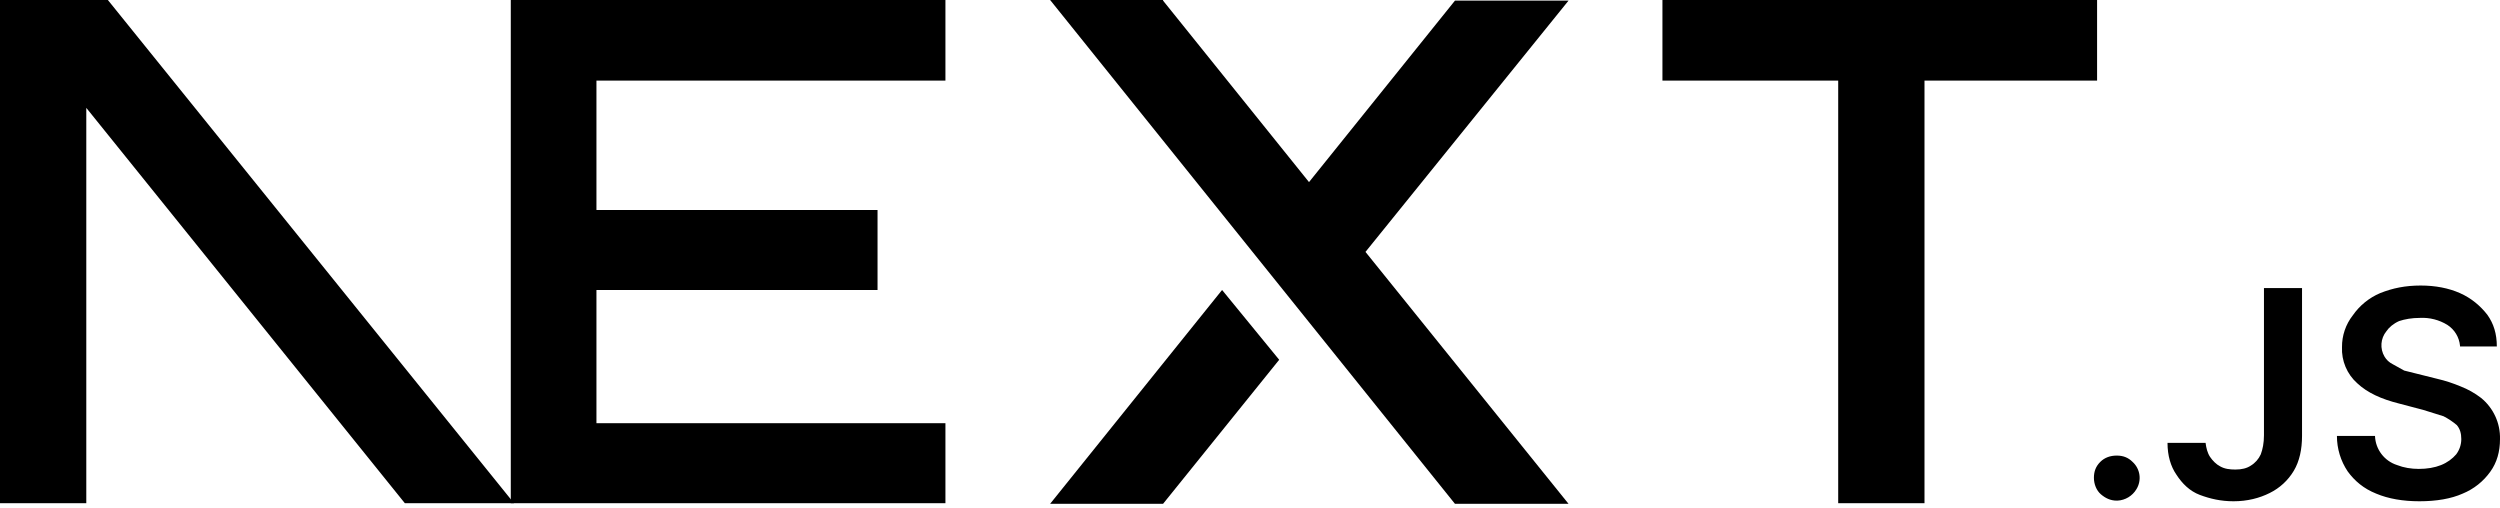
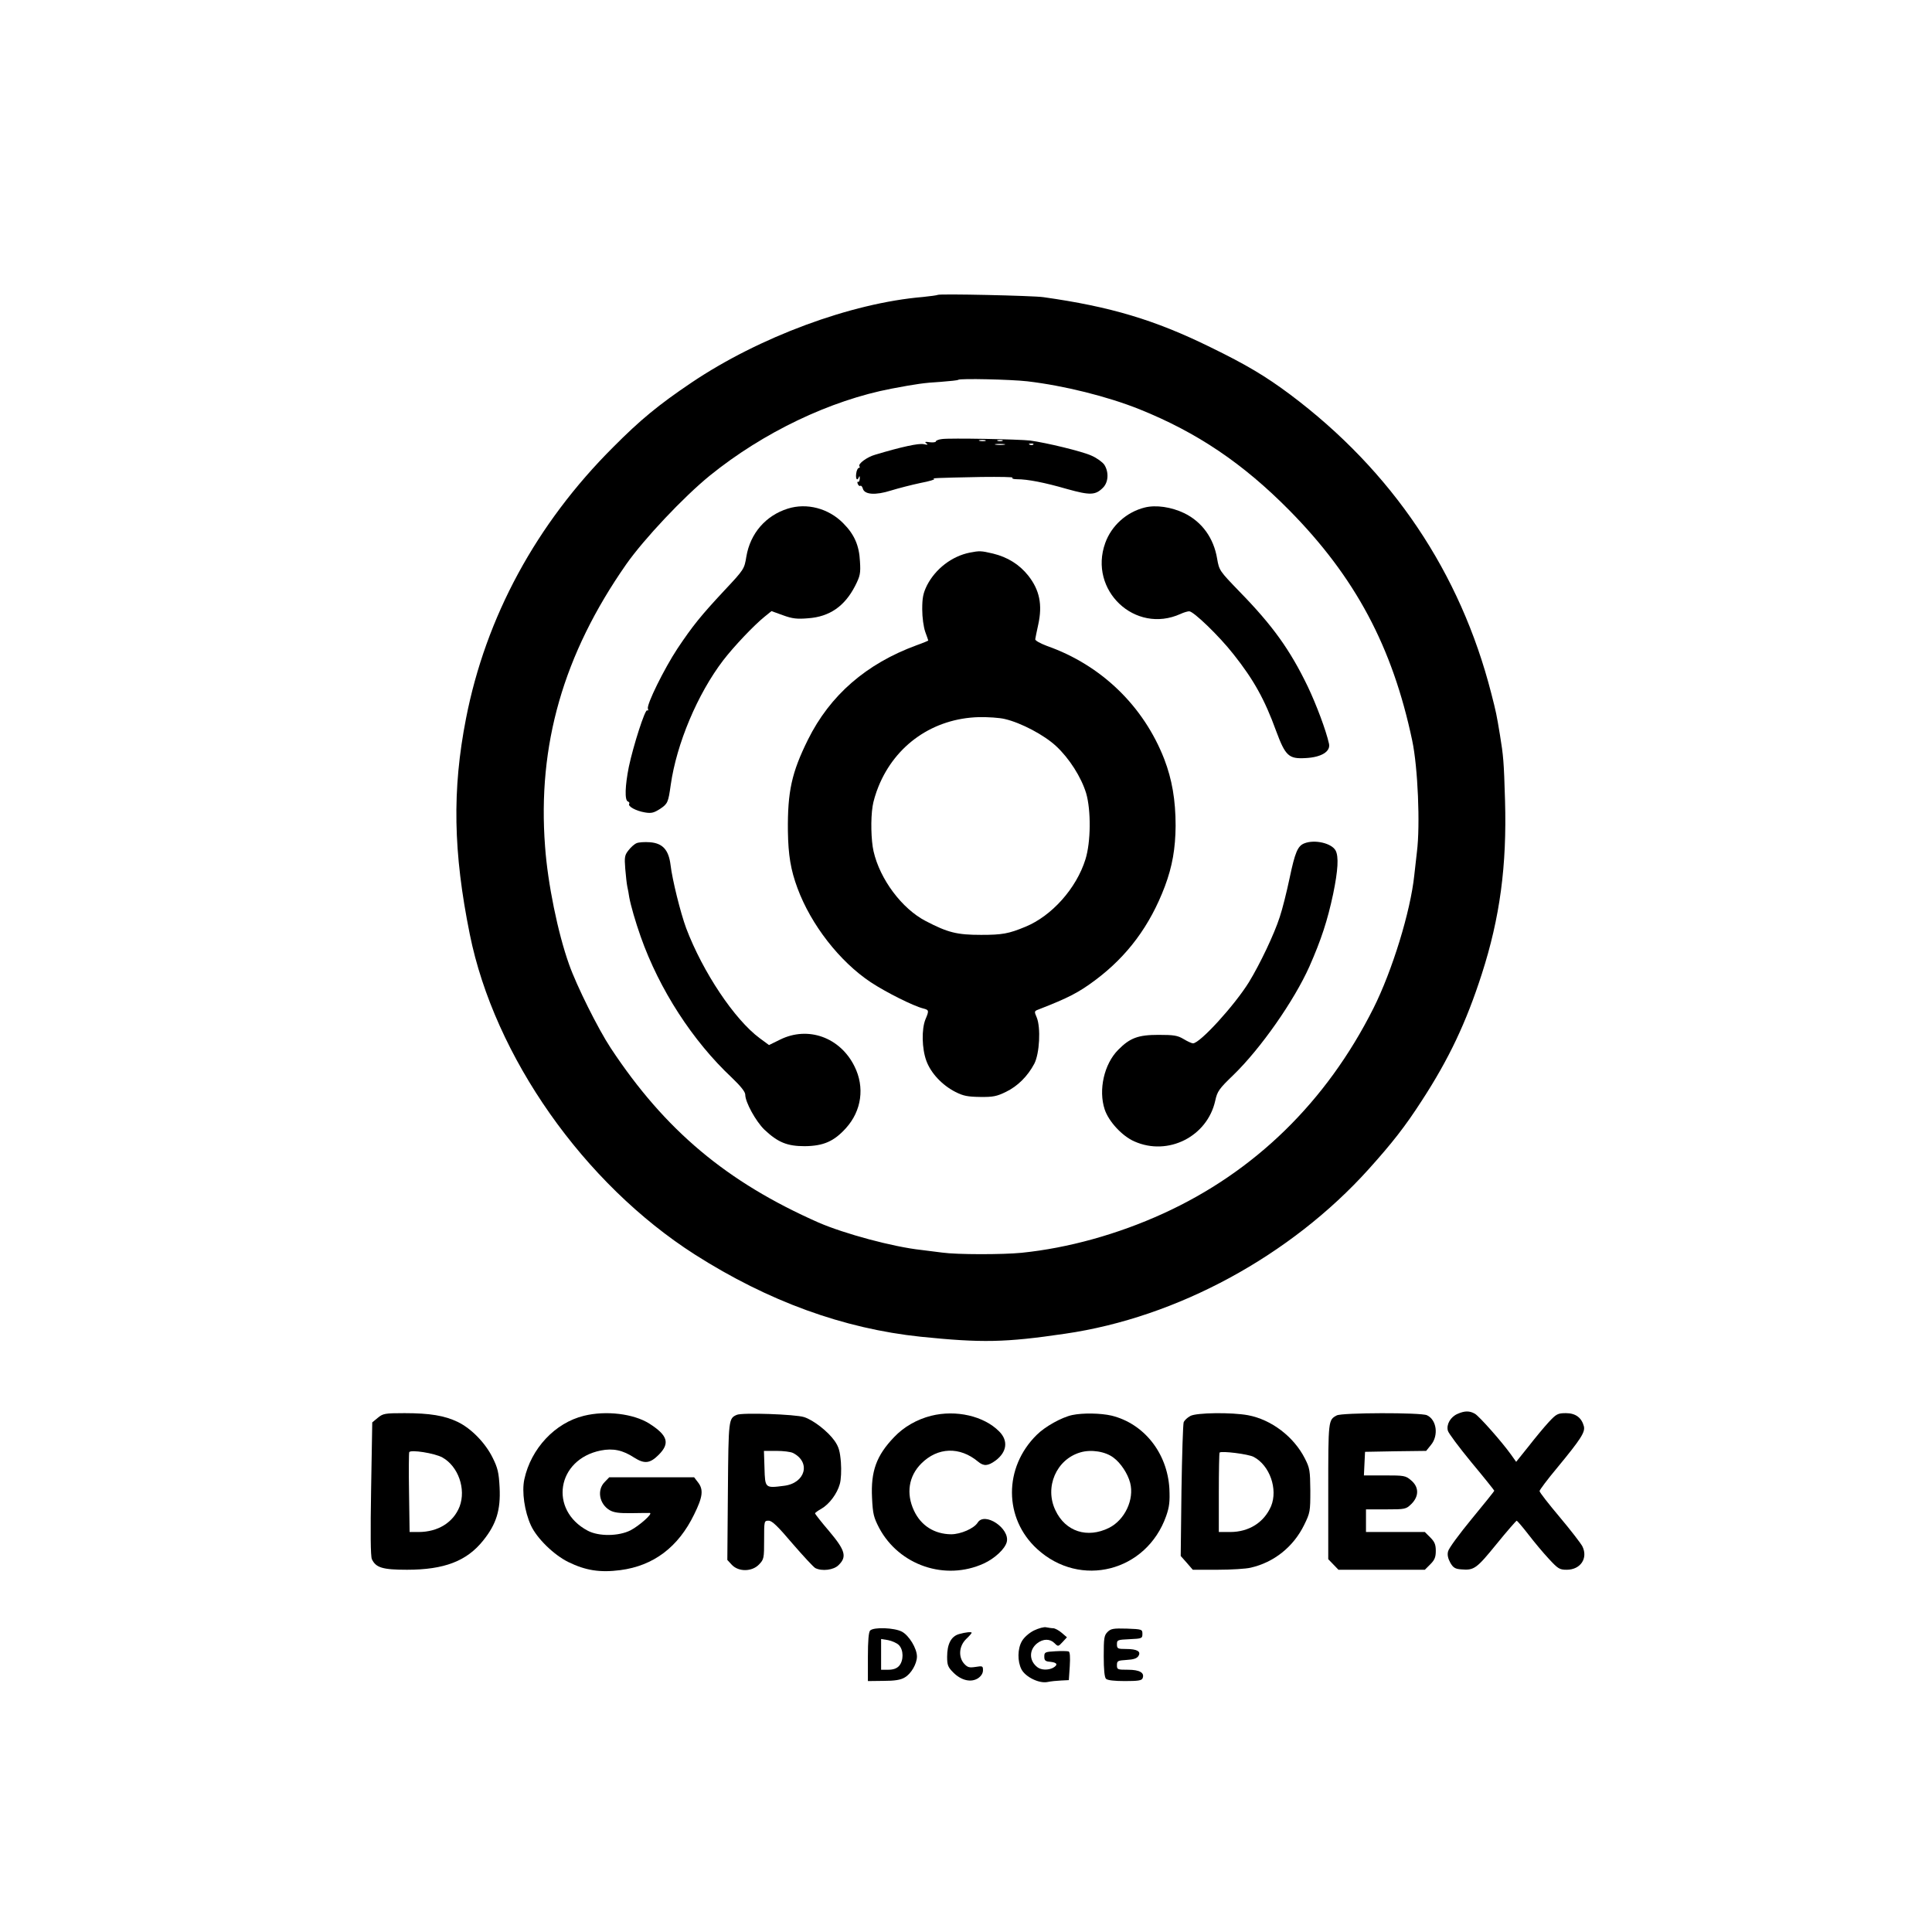
- <svg xmlns="http://www.w3.org/2000/svg" fill="none" viewBox="0 0 394 80">
-   <path fill="#000" d="M262 0h68.5v12.7h-27.2v66.6h-13.6V12.7H262V0ZM149 0v12.7H94v20.4h44.3v12.6H94v21h55v12.6H80.5V0h68.7zm34.3 0h-17.8l63.8 79.4h17.9l-32-39.7 32-39.6h-17.9l-23 28.6-23-28.6zm18.3 56.7-9-11-27.1 33.7h17.8l18.3-22.7z" />
-   <path fill="#000" d="M81 79.3 17 0H0v79.3h13.6V17l50.2 62.3H81Zm252.6-.4c-1 0-1.8-.4-2.5-1s-1.1-1.6-1.1-2.6.3-1.8 1-2.5 1.6-1 2.6-1 1.8.3 2.5 1a3.4 3.4 0 0 1 .6 4.3 3.7 3.7 0 0 1-3 1.8zm23.2-33.5h6v23.3c0 2.1-.4 4-1.3 5.5a9.1 9.1 0 0 1-3.8 3.5c-1.6.8-3.5 1.3-5.7 1.3-2 0-3.7-.4-5.3-1s-2.8-1.8-3.7-3.2c-.9-1.3-1.4-3-1.4-5h6c.1.8.3 1.6.7 2.2s1 1.2 1.6 1.5c.7.4 1.5.5 2.4.5 1 0 1.8-.2 2.4-.6a4 4 0 0 0 1.6-1.8c.3-.8.5-1.8.5-3V45.5zm30.9 9.1a4.4 4.4 0 0 0-2-3.3 7.5 7.5 0 0 0-4.3-1.1c-1.3 0-2.4.2-3.3.5-.9.4-1.6 1-2 1.6a3.5 3.5 0 0 0-.3 4c.3.5.7.9 1.3 1.2l1.8 1 2 .5 3.2.8c1.3.3 2.5.7 3.7 1.2a13 13 0 0 1 3.2 1.8 8.1 8.1 0 0 1 3 6.5c0 2-.5 3.7-1.5 5.1a10 10 0 0 1-4.4 3.5c-1.8.8-4.1 1.2-6.8 1.2-2.6 0-4.9-.4-6.8-1.2-2-.8-3.4-2-4.5-3.5a10 10 0 0 1-1.7-5.6h6a5 5 0 0 0 3.5 4.6c1 .4 2.2.6 3.4.6 1.3 0 2.5-.2 3.5-.6 1-.4 1.8-1 2.4-1.7a4 4 0 0 0 .8-2.4c0-.9-.2-1.6-.7-2.2a11 11 0 0 0-2.1-1.4l-3.2-1-3.8-1c-2.8-.7-5-1.7-6.6-3.2a7.2 7.2 0 0 1-2.4-5.7 8 8 0 0 1 1.7-5 10 10 0 0 1 4.3-3.5c2-.8 4-1.2 6.4-1.2 2.3 0 4.4.4 6.2 1.2 1.8.8 3.2 2 4.3 3.4 1 1.4 1.5 3 1.5 5h-5.8z" />
+ <svg xmlns="http://www.w3.org/2000/svg" version="1.0" width="1024pt" height="1024pt" viewBox="0 0 1024 1024" preserveAspectRatio="xMidYMid meet">
+   <g transform="translate(0,1024) scale(0.1,-0.1)" fill="#000000" stroke="none">
+     <path d="M4970 8677 c-3 -2 -38 -7 -78 -11 -382 -32 -869 -213 -1227 -454 -175 -118 -271 -197 -415 -342 -408 -407 -675 -900 -780 -1438 -74 -378 -68 -709 20 -1144 131 -649 605 -1322 1194 -1698 388 -247 786 -392 1196 -435 324 -33 446 -31 765 16 594 86 1196 413 1610 873 124 138 193 226 280 361 144 221 236 415 319 673 96 298 133 574 123 918 -6 210 -9 239 -27 349 -18 109 -20 119 -46 220 -164 641 -525 1178 -1066 1584 -130 97 -232 158 -423 251 -295 145 -530 215 -885 265 -55 8 -553 19 -560 12z m475 -458 c195 -23 424 -80 594 -148 306 -123 549 -287 795 -536 349 -354 546 -722 651 -1220 30 -141 43 -448 25 -590 -4 -38 -11 -94 -14 -124 -20 -192 -117 -507 -217 -706 -249 -495 -629 -866 -1114 -1087 -241 -110 -504 -183 -750 -208 -101 -10 -343 -10 -421 1 -32 4 -82 10 -111 14 -149 16 -408 86 -544 145 -487 215 -814 489 -1102 925 -66 100 -181 330 -221 444 -59 165 -113 428 -127 624 -41 538 97 1019 430 1496 94 134 304 357 443 470 284 230 639 399 963 461 132 25 174 31 260 36 50 4 92 8 94 11 9 8 278 2 366 -8z" />
+     <path d="M4993 7913 c-18 -2 -33 -8 -33 -13 0 -4 -15 -6 -32 -4 -25 4 -29 2 -18 -6 11 -7 7 -9 -15 -4 -27 5 -116 -14 -256 -56 -43 -12 -92 -48 -84 -61 4 -5 2 -9 -3 -9 -5 0 -12 -13 -14 -30 -4 -30 6 -42 15 -17 3 6 4 2 4 -10 -1 -12 -5 -19 -9 -17 -4 3 -5 -2 -2 -10 3 -9 10 -14 14 -11 4 3 10 -4 13 -14 8 -33 67 -37 149 -11 39 12 109 30 156 40 48 9 80 19 73 21 -14 5 0 6 251 11 97 1 171 0 165 -4 -7 -4 4 -8 24 -8 55 0 144 -17 265 -52 122 -34 150 -33 190 7 29 29 32 83 7 122 -10 14 -40 36 -68 48 -50 23 -242 69 -325 80 -59 7 -425 14 -467 8z m230 -10 c-7 -2 -21 -2 -30 0 -10 3 -4 5 12 5 17 0 24 -2 18 -5z m90 0 c-7 -2 -19 -2 -25 0 -7 3 -2 5 12 5 14 0 19 -2 13 -5z m10 -20 c-13 -2 -33 -2 -45 0 -13 2 -3 4 22 4 25 0 35 -2 23 -4z m154 1 c-3 -3 -12 -4 -19 -1 -8 3 -5 6 6 6 11 1 17 -2 13 -5z" />
+     <path d="M4175 7544 c-117 -37 -198 -131 -219 -253 -11 -67 -11 -68 -118 -182 -123 -132 -166 -185 -247 -306 -70 -106 -165 -298 -157 -319 3 -8 2 -12 -4 -9 -11 7 -73 -186 -97 -299 -20 -100 -23 -178 -5 -184 6 -2 10 -8 7 -12 -9 -14 36 -38 83 -46 35 -6 48 -2 81 19 40 27 43 34 56 127 31 218 142 482 278 660 56 73 163 186 219 231 l37 30 61 -22 c49 -18 74 -21 133 -16 114 8 194 64 249 171 27 53 30 67 26 130 -4 85 -30 144 -89 203 -78 79 -193 109 -294 77z" />
+     <path d="M6067 7550 c-96 -24 -176 -96 -209 -188 -90 -250 158 -485 399 -376 17 8 38 14 46 14 23 0 159 -131 235 -228 107 -135 165 -239 226 -407 49 -132 67 -148 155 -143 85 4 134 35 125 76 -16 72 -67 207 -112 302 -94 195 -186 324 -363 505 -105 109 -107 111 -118 174 -18 109 -80 195 -174 241 -69 33 -150 45 -210 30z" />
+     <path d="M5140 7311 c-95 -19 -182 -86 -227 -174 -20 -41 -25 -65 -25 -126 0 -44 7 -94 16 -120 9 -24 16 -45 16 -46 0 -1 -28 -13 -62 -25 -267 -98 -459 -265 -576 -501 -86 -174 -108 -274 -106 -483 2 -130 15 -207 51 -304 72 -194 223 -388 388 -498 82 -54 226 -126 278 -139 31 -8 32 -11 12 -58 -21 -52 -19 -155 5 -220 24 -65 83 -128 153 -164 43 -22 66 -26 132 -27 68 -1 88 3 137 27 62 30 115 83 150 149 28 54 35 191 13 245 -14 32 -13 34 8 42 162 63 215 91 302 156 170 127 290 288 369 497 40 107 56 201 57 321 0 137 -19 246 -60 353 -109 281 -334 499 -621 600 -37 14 -64 29 -63 36 1 7 8 42 16 78 23 105 7 183 -53 259 -47 59 -109 98 -187 117 -64 15 -71 15 -123 5z m186 -882 c86 -20 209 -85 272 -144 69 -64 133 -164 159 -250 26 -90 25 -258 -4 -350 -48 -154 -179 -300 -318 -357 -89 -37 -123 -43 -235 -43 -128 0 -176 12 -293 73 -126 65 -243 221 -277 370 -13 57 -16 170 -5 239 3 23 17 70 31 104 90 222 291 361 531 368 49 1 111 -3 139 -10z" />
+     <path d="M3374 5771 c-12 -5 -31 -22 -43 -38 -20 -25 -22 -36 -17 -98 3 -38 8 -81 11 -95 3 -14 8 -38 10 -55 8 -44 33 -131 61 -210 99 -280 275 -552 483 -747 47 -45 71 -75 71 -90 0 -40 56 -141 101 -185 72 -68 121 -88 214 -88 99 1 155 25 219 96 83 92 100 217 45 327 -76 154 -246 215 -394 142 l-59 -29 -49 36 c-134 99 -302 351 -390 583 -30 81 -74 258 -83 336 -10 80 -42 115 -110 120 -27 2 -59 0 -70 -5z" />
+     <path d="M6913 5770 c-35 -14 -49 -47 -78 -185 -15 -71 -38 -164 -52 -205 -29 -91 -105 -250 -163 -345 -76 -123 -260 -325 -297 -325 -6 0 -29 10 -50 23 -32 19 -52 22 -133 22 -107 0 -151 -16 -213 -79 -75 -75 -106 -213 -72 -316 21 -64 93 -142 158 -170 178 -79 386 26 428 216 11 50 20 63 97 137 145 141 321 393 402 574 63 143 96 244 126 385 26 126 30 198 13 230 -21 39 -111 60 -166 38z" />
+     <path d="M7725 2746 c-37 -16 -60 -56 -51 -89 3 -13 60 -89 125 -168 66 -79 120 -147 121 -150 0 -3 -54 -70 -120 -150 -65 -79 -122 -156 -125 -172 -5 -18 0 -38 12 -60 15 -26 26 -33 58 -35 68 -6 81 4 186 133 56 69 105 125 108 125 3 -1 31 -33 61 -72 30 -39 79 -98 109 -130 49 -53 57 -58 95 -58 73 0 114 61 83 124 -9 17 -63 87 -121 156 -58 69 -106 130 -106 137 0 6 42 62 93 123 127 154 149 189 142 220 -12 46 -44 70 -95 70 -43 0 -51 -4 -91 -47 -25 -27 -73 -85 -108 -130 l-65 -81 -27 38 c-51 71 -170 205 -192 217 -28 16 -54 16 -92 -1z" />
+     <path d="M2002 2725 l-29 -24 -6 -351 c-4 -233 -3 -359 4 -374 21 -45 57 -56 186 -56 198 0 317 46 404 155 70 87 93 162 87 281 -4 79 -10 104 -37 158 -38 77 -112 154 -184 189 -70 34 -149 47 -283 47 -105 0 -114 -2 -142 -25z m343 -210 c84 -47 126 -167 91 -260 -33 -84 -114 -135 -218 -135 l-47 0 -3 208 c-2 114 -1 211 1 215 6 15 135 -5 176 -28z" />
+     <path d="M3095 2736 c-153 -37 -281 -174 -316 -337 -14 -65 1 -170 35 -244 31 -68 121 -156 198 -194 92 -45 168 -57 276 -43 176 23 307 122 391 295 46 93 51 132 20 171 l-20 26 -225 0 -225 0 -24 -25 c-42 -42 -29 -116 26 -149 22 -13 50 -17 117 -16 48 1 91 1 96 1 19 -2 -56 -68 -102 -92 -63 -32 -169 -33 -227 -2 -207 110 -164 378 69 425 66 13 117 2 178 -38 54 -34 83 -31 129 15 61 61 49 103 -50 166 -83 52 -229 70 -346 41z" />
+     <path d="M3905 2741 c-43 -19 -44 -22 -47 -403 l-3 -366 24 -26 c36 -38 107 -37 144 2 26 27 27 33 27 130 0 101 0 102 24 102 18 0 48 -29 126 -121 57 -66 111 -124 121 -130 35 -18 98 -11 124 16 45 44 35 78 -50 179 -41 48 -75 91 -75 95 0 3 15 14 33 24 42 24 84 80 98 131 7 23 9 73 6 115 -5 60 -11 82 -34 115 -35 49 -111 109 -161 125 -45 15 -329 25 -357 12z m298 -202 c96 -49 66 -160 -47 -174 -101 -13 -101 -13 -104 93 l-3 92 66 0 c37 0 76 -5 88 -11z" />
+     <path d="M4935 2736 c-75 -19 -145 -59 -196 -113 -94 -98 -124 -181 -117 -322 4 -86 9 -104 38 -160 106 -198 350 -281 554 -188 59 27 113 78 122 114 18 72 -117 162 -154 103 -19 -31 -90 -62 -141 -62 -89 1 -160 46 -197 126 -42 90 -28 182 39 249 87 87 204 91 301 10 30 -25 52 -24 93 6 60 45 68 105 19 154 -81 82 -229 116 -361 83z" />
+     <path d="M5683 2740 c-56 -12 -144 -61 -188 -105 -176 -173 -175 -443 2 -605 229 -210 580 -120 684 175 17 49 20 76 17 145 -11 189 -135 345 -307 387 -57 13 -151 15 -208 3z m219 -226 c38 -28 75 -84 88 -133 23 -88 -28 -197 -112 -239 -115 -57 -231 -20 -284 93 -59 123 5 270 132 307 57 17 133 5 176 -28z" />
+     <path d="M6309 2735 c-15 -8 -30 -22 -35 -32 -4 -10 -9 -174 -12 -364 l-4 -346 32 -36 32 -37 132 0 c72 0 151 5 175 11 123 28 226 110 283 226 32 65 33 72 33 183 -1 106 -3 119 -29 170 -59 116 -178 206 -301 229 -86 16 -274 14 -306 -4z m336 -217 c85 -45 129 -171 92 -261 -37 -86 -117 -137 -217 -137 l-60 0 0 208 c0 115 2 211 4 213 10 10 154 -8 181 -23z" />
+     <path d="M7085 2738 c-45 -24 -45 -24 -45 -402 l0 -360 27 -28 27 -28 229 0 229 0 29 29 c23 23 29 38 29 71 0 33 -6 48 -29 71 l-29 29 -156 0 -156 0 0 60 0 60 106 0 c103 0 106 1 135 29 41 41 40 90 -2 125 -29 25 -37 26 -140 26 l-110 0 3 63 3 62 162 3 162 2 25 31 c42 50 31 134 -21 158 -32 15 -451 14 -478 -1z" />
+     <path d="M5480 1598 c-26 -13 -53 -37 -64 -57 -23 -40 -24 -106 -2 -149 21 -40 93 -76 138 -67 18 4 51 7 73 8 l40 2 5 74 c3 49 1 75 -6 78 -6 2 -38 3 -70 1 -55 -3 -59 -5 -59 -28 0 -21 5 -26 33 -28 36 -4 41 -16 13 -32 -26 -13 -62 -12 -82 3 -45 34 -46 92 -2 127 32 25 68 25 92 1 19 -19 20 -19 43 6 l23 25 -28 24 c-15 13 -36 24 -45 24 -9 0 -26 3 -37 5 -11 3 -40 -5 -65 -17z" />
+     <path d="M4612 1598 c-8 -8 -12 -54 -12 -140 l0 -128 83 1 c58 0 91 5 112 18 34 19 65 73 65 111 0 43 -42 112 -80 132 -40 21 -149 25 -168 6z m152 -77 c26 -26 26 -83 1 -111 -12 -13 -30 -20 -57 -20 l-38 0 0 81 0 82 37 -6 c20 -4 46 -15 57 -26z" />
+     <path d="M5870 1590 c-18 -18 -20 -33 -20 -128 0 -71 4 -112 12 -120 8 -8 45 -12 100 -12 70 0 90 3 94 15 12 29 -16 45 -77 45 -56 0 -59 1 -59 24 0 23 4 25 51 28 37 2 55 8 63 21 15 24 -7 37 -66 37 -44 0 -48 2 -48 25 0 23 3 24 68 27 64 3 67 4 67 28 0 24 -2 25 -82 28 -72 2 -85 0 -103 -18z" />
+     <path d="M5083 1579 c-42 -12 -63 -53 -63 -120 0 -44 4 -55 33 -84 42 -42 94 -54 131 -30 16 11 26 26 26 42 0 23 -2 24 -39 18 -33 -5 -42 -3 -60 16 -32 35 -29 93 9 131 17 16 30 31 30 34 0 6 -32 3 -67 -7z" />
+   </g>
</svg>
